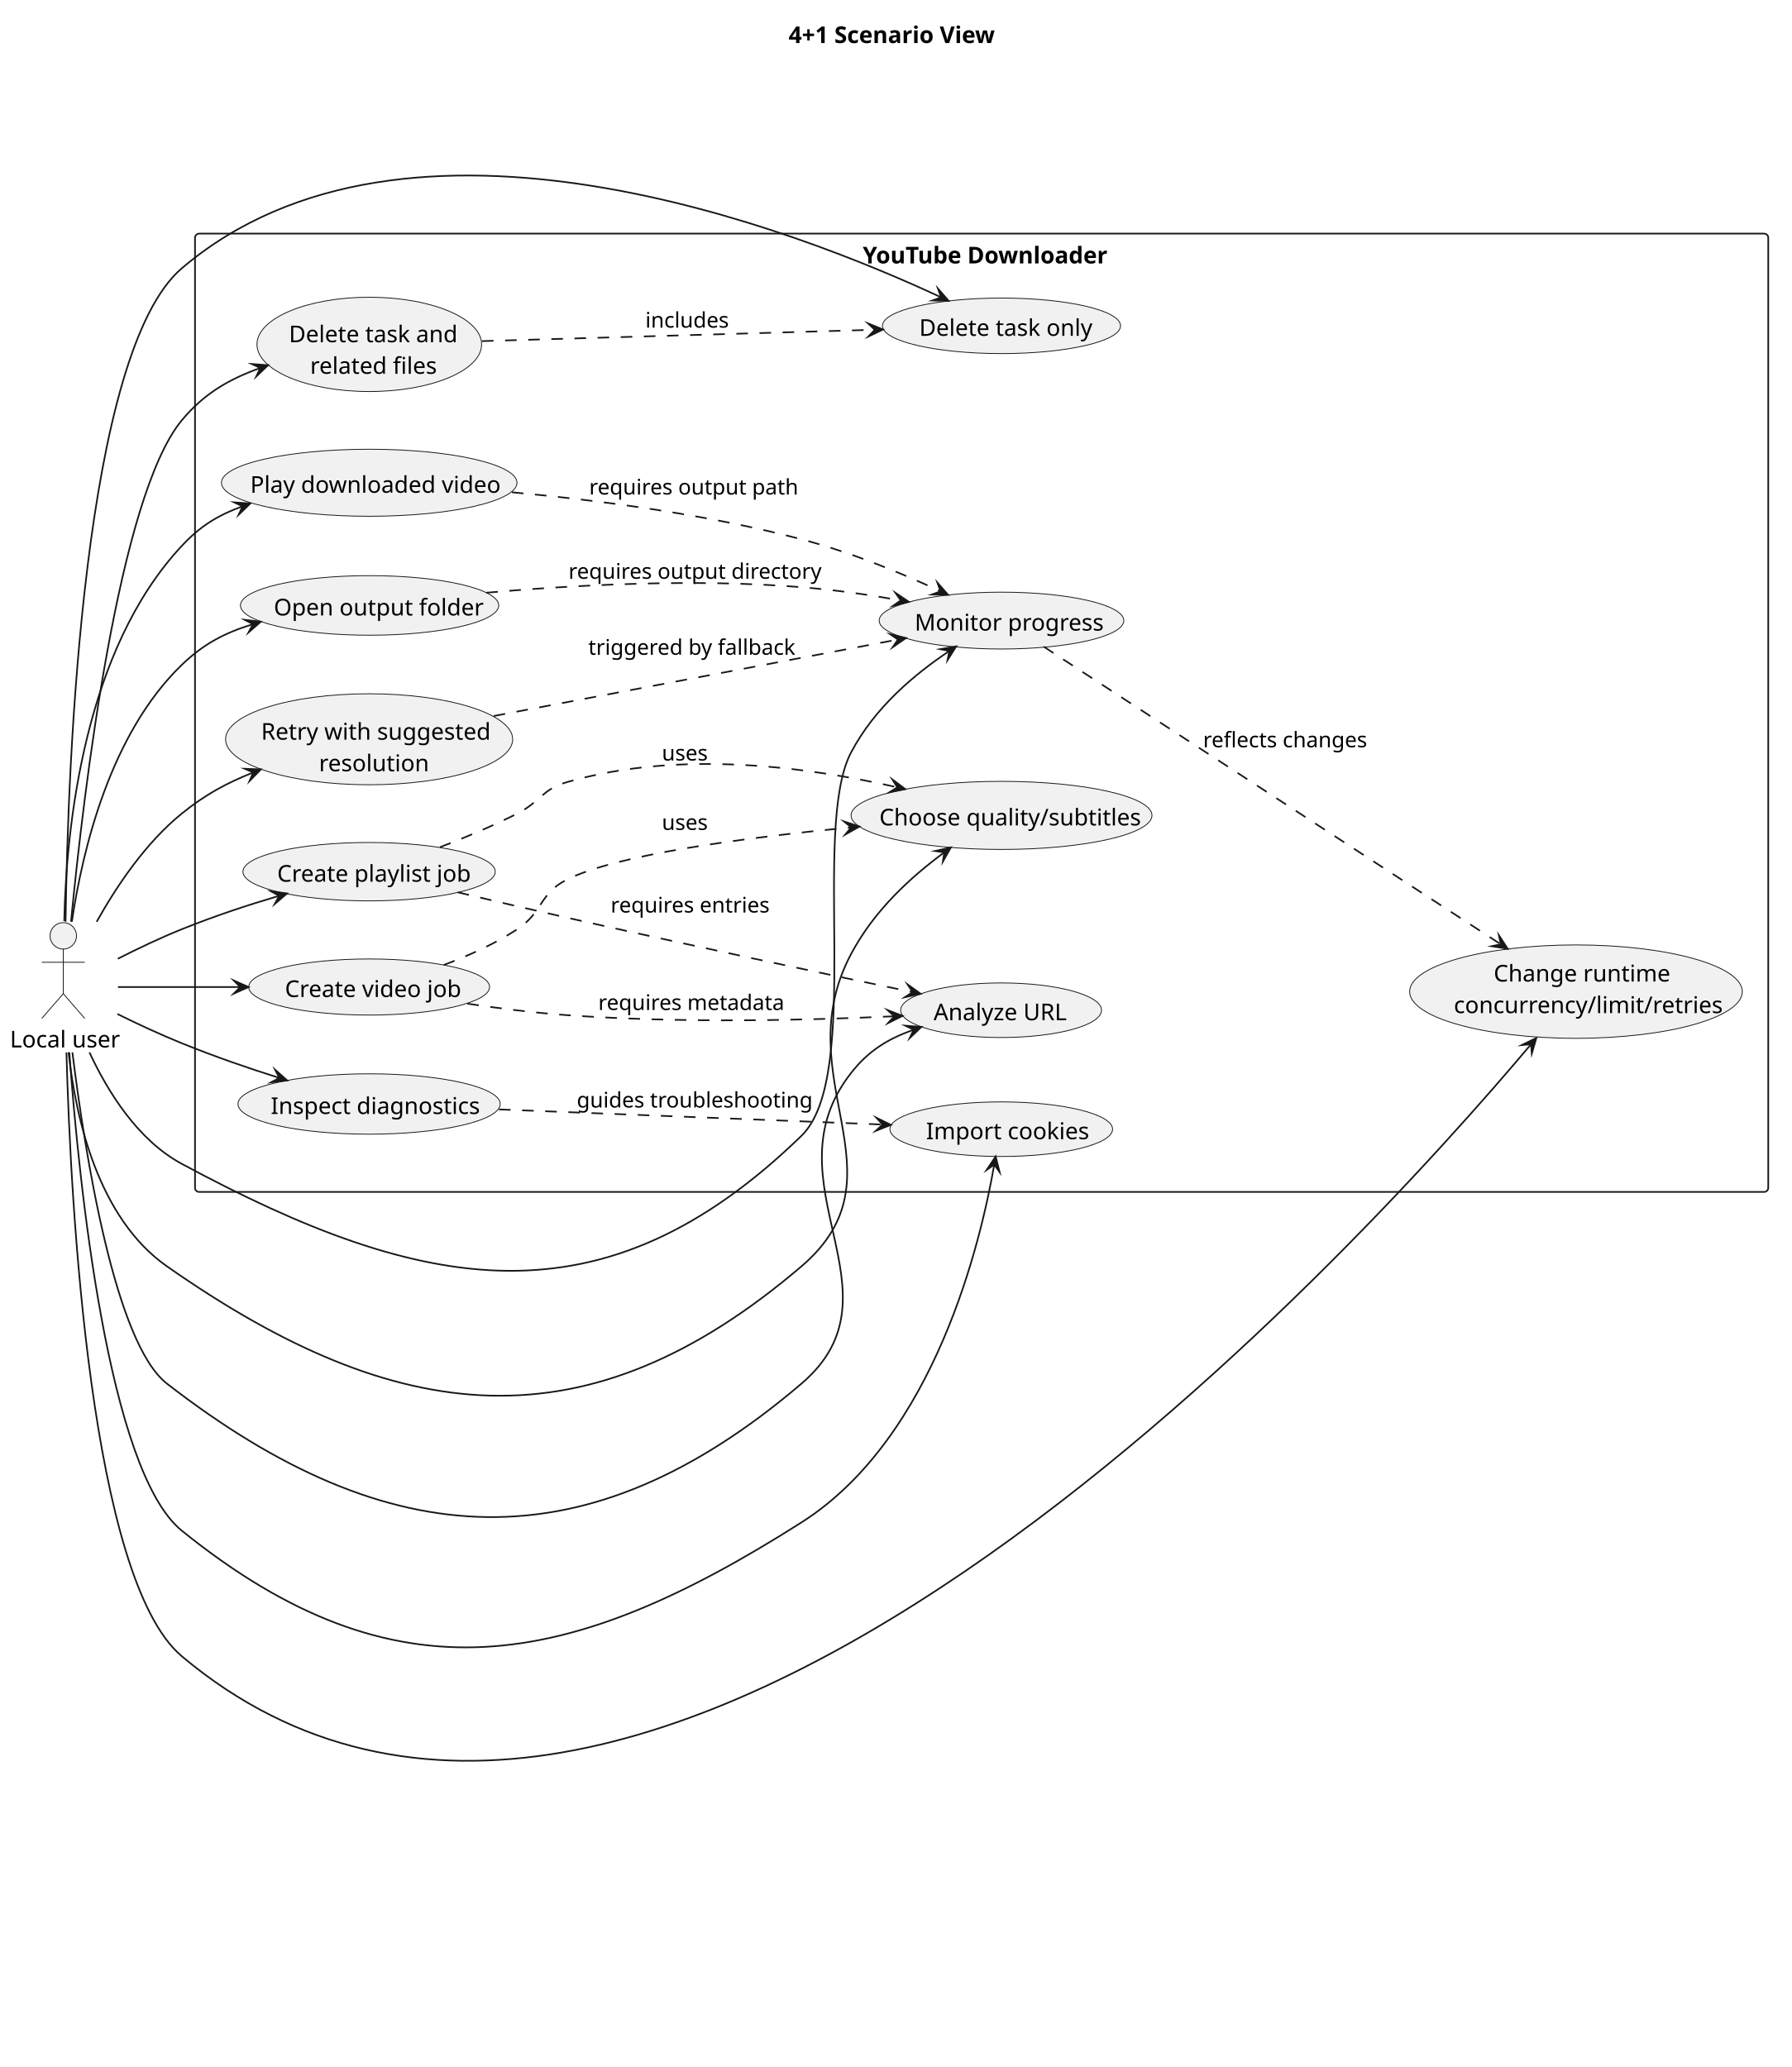
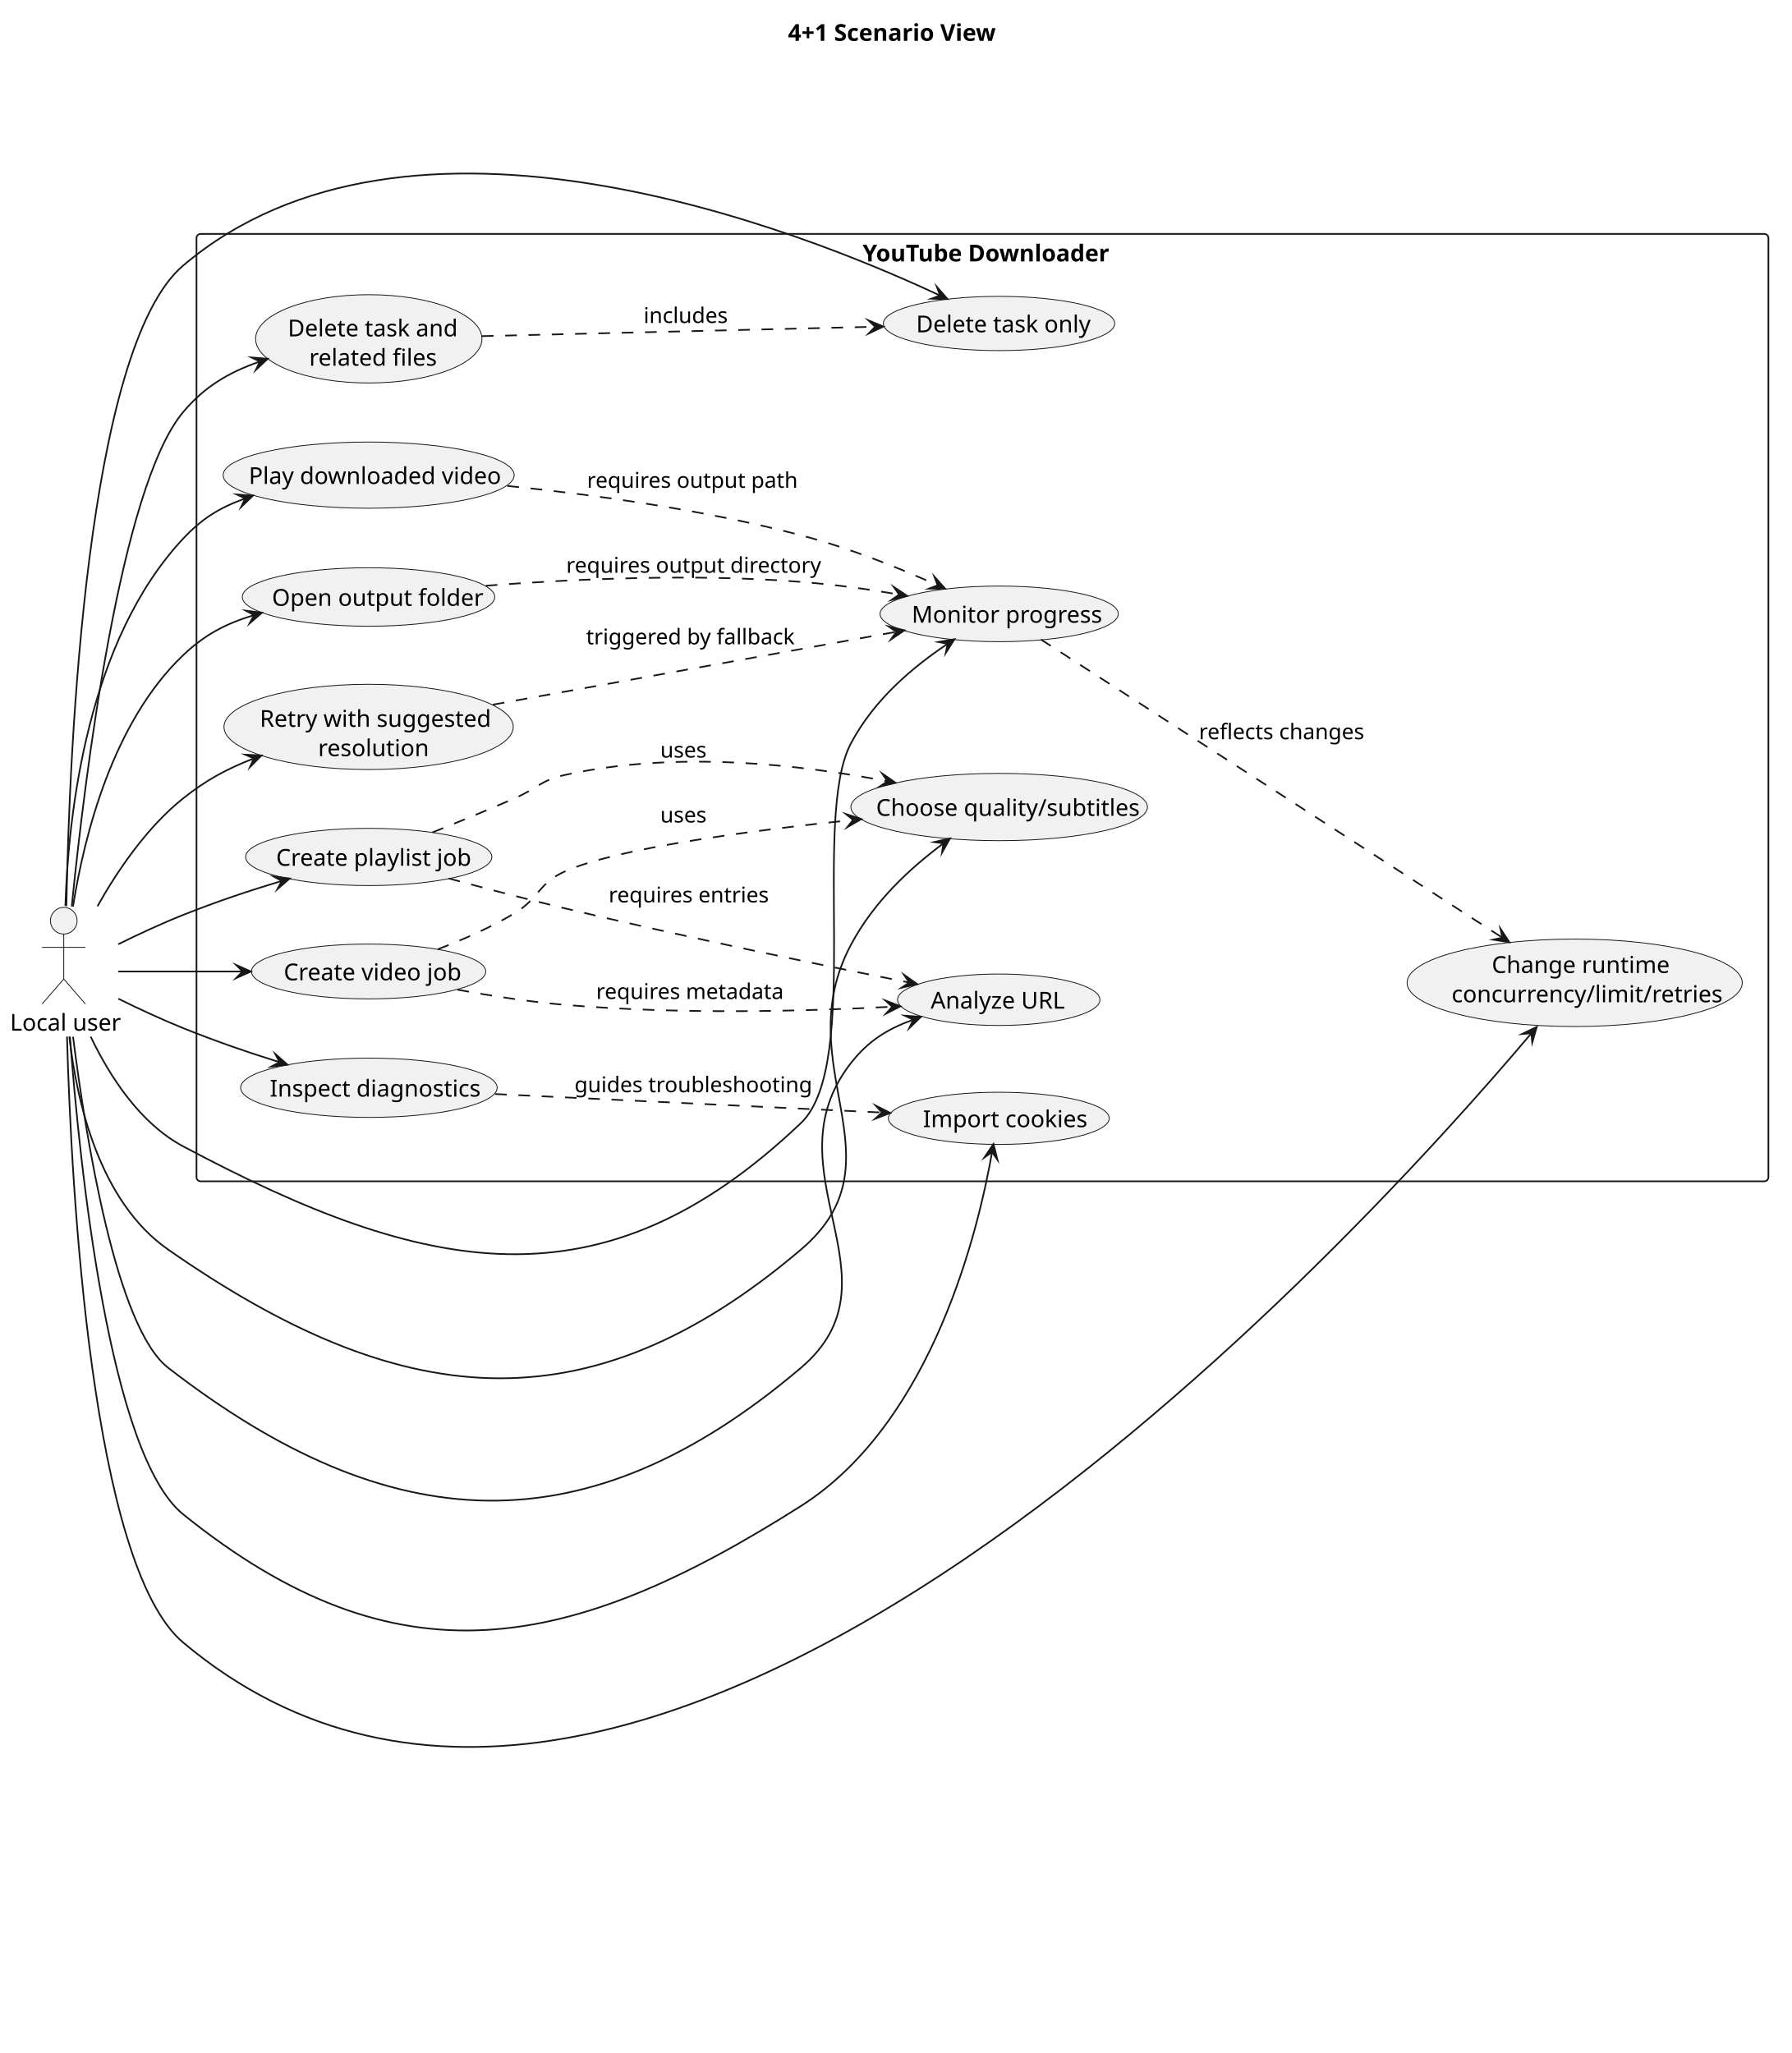
- <svg xmlns="http://www.w3.org/2000/svg" contentStyleType="text/css" data-diagram-type="DESCRIPTION" height="1251px" preserveAspectRatio="none" style="width:1084px;height:1251px;background:#FFFFFF;" version="1.1" viewBox="0 0 1084 1251" width="1084px" zoomAndPan="magnify">
+ <svg xmlns="http://www.w3.org/2000/svg" contentStyleType="text/css" data-diagram-type="DESCRIPTION" height="1233px" preserveAspectRatio="none" style="width:1076px;height:1233px;background:#FFFFFF;" version="1.1" viewBox="0 0 1076 1233" width="1076px" zoomAndPan="magnify">
  <defs />
  <g>
    <g class="title" data-source-line="1">
-       <text fill="#000000" font-family="sans-serif" font-size="14" font-weight="700" lengthAdjust="spacing" textLength="122.568" x="477.216" y="26.044">4+1 Scenario View</text>
+       <text fill="#000000" font-family="sans-serif" font-size="14" font-weight="700" lengthAdjust="spacing" textLength="122.568" x="473.216" y="24.533">4+1 Scenario View</text>
    </g>
    <g class="cluster" data-qualified-name="YouTube Downloader" data-source-line="7" id="ent0002">
-       <rect fill="none" height="580" rx="2.5" ry="2.5" style="stroke:#181818;stroke-width:1;" width="952" x="118" y="141.39" />
-       <text fill="#000000" font-family="sans-serif" font-size="14" font-weight="700" lengthAdjust="spacing" textLength="143.89" x="522.055" y="159.434">YouTube Downloader</text>
+       <rect fill="none" height="569" rx="2.5" ry="2.5" style="stroke:#181818;stroke-width:1;" width="944" x="118" y="140.479" />
+       <text fill="#000000" font-family="sans-serif" font-size="14" font-weight="700" lengthAdjust="spacing" textLength="143.89" x="518.055" y="157.013">YouTube Downloader</text>
    </g>
    <g class="entity" data-qualified-name="YouTube Downloader.Analyze" data-source-line="8" id="ent0003">
-       <ellipse cx="605.773" cy="611.41" fill="#F1F1F1" rx="60.773" ry="16.52" style="stroke:#181818;stroke-width:0.5;" />
-       <text fill="#000000" font-family="sans-serif" font-size="14" lengthAdjust="spacing" textLength="81.703" x="564.921" y="617.47">Analyze URL</text>
+       <ellipse cx="599.773" cy="600.431" fill="#F1F1F1" rx="60.773" ry="15.452" style="stroke:#181818;stroke-width:0.5;" />
+       <text fill="#000000" font-family="sans-serif" font-size="14" lengthAdjust="spacing" textLength="81.703" x="558.921" y="605.736">Analyze URL</text>
    </g>
    <g class="entity" data-qualified-name="YouTube Downloader.CreateVideo" data-source-line="9" id="ent0004">
-       <ellipse cx="223.381" cy="597.366" fill="#F1F1F1" rx="72.881" ry="16.976" style="stroke:#181818;stroke-width:0.5;" />
-       <text fill="#000000" font-family="sans-serif" font-size="14" lengthAdjust="spacing" textLength="101.951" x="172.406" y="603.426">Create video job</text>
+       <ellipse cx="221.354" cy="583.45" fill="#F1F1F1" rx="70.354" ry="16.471" style="stroke:#181818;stroke-width:0.5;" />
+       <text fill="#000000" font-family="sans-serif" font-size="14" lengthAdjust="spacing" textLength="101.951" x="170.379" y="588.755">Create video job</text>
    </g>
    <g class="entity" data-qualified-name="YouTube Downloader.CreatePlaylist" data-source-line="10" id="ent0005">
-       <ellipse cx="223.351" cy="527.56" fill="#F1F1F1" rx="76.351" ry="17.67" style="stroke:#181818;stroke-width:0.5;" />
-       <text fill="#000000" font-family="sans-serif" font-size="14" lengthAdjust="spacing" textLength="111.275" x="167.714" y="533.62">Create playlist job</text>
+       <ellipse cx="221.448" cy="514.669" fill="#F1F1F1" rx="73.948" ry="17.19" style="stroke:#181818;stroke-width:0.5;" />
+       <text fill="#000000" font-family="sans-serif" font-size="14" lengthAdjust="spacing" textLength="111.275" x="165.81" y="519.974">Create playlist job</text>
    </g>
    <g class="entity" data-qualified-name="YouTube Downloader.Options" data-source-line="11" id="ent0006">
-       <ellipse cx="606.038" cy="493.498" fill="#F1F1F1" rx="91.038" ry="20.608" style="stroke:#181818;stroke-width:0.5;" />
-       <text fill="#000000" font-family="sans-serif" font-size="14" lengthAdjust="spacing" textLength="147.861" x="532.107" y="499.558">Choose quality/subtitles</text>
+       <ellipse cx="600.045" cy="484.688" fill="#F1F1F1" rx="89.045" ry="20.209" style="stroke:#181818;stroke-width:0.5;" />
+       <text fill="#000000" font-family="sans-serif" font-size="14" lengthAdjust="spacing" textLength="147.861" x="526.115" y="489.993">Choose quality/subtitles</text>
    </g>
    <g class="entity" data-qualified-name="YouTube Downloader.Monitor" data-source-line="12" id="ent0007">
-       <ellipse cx="606.016" cy="375.593" fill="#F1F1F1" rx="74.016" ry="17.203" style="stroke:#181818;stroke-width:0.5;" />
-       <text fill="#000000" font-family="sans-serif" font-size="14" lengthAdjust="spacing" textLength="105.041" x="553.495" y="381.653">Monitor progress</text>
+       <ellipse cx="600.031" cy="368.685" fill="#F1F1F1" rx="71.531" ry="16.706" style="stroke:#181818;stroke-width:0.5;" />
+       <text fill="#000000" font-family="sans-serif" font-size="14" lengthAdjust="spacing" textLength="105.041" x="547.51" y="373.99">Monitor progress</text>
    </g>
    <g class="entity" data-qualified-name="YouTube Downloader.RuntimeSettings" data-source-line="13" id="ent0008">
-       <ellipse cx="953.649" cy="600.153" fill="#F1F1F1" rx="100.649" ry="28.262" style="stroke:#181818;stroke-width:0.5;" />
-       <text fill="#000000" font-family="sans-serif" font-size="14" lengthAdjust="spacing" textLength="99.613" x="903.843" y="594.043">Change runtime</text>
-       <text fill="#000000" font-family="sans-serif" font-size="14" lengthAdjust="spacing" textLength="147.814" x="879.742" y="613.163">concurrency/limit/retries</text>
+       <ellipse cx="945.649" cy="590.246" fill="#F1F1F1" rx="100.649" ry="26.266" style="stroke:#181818;stroke-width:0.5;" />
+       <text fill="#000000" font-family="sans-serif" font-size="14" lengthAdjust="spacing" textLength="99.613" x="895.843" y="584.343">Change runtime</text>
+       <text fill="#000000" font-family="sans-serif" font-size="14" lengthAdjust="spacing" textLength="147.814" x="871.742" y="601.952">concurrency/limit/retries</text>
    </g>
    <g class="entity" data-qualified-name="YouTube Downloader.ImportCookies" data-source-line="14" id="ent0009">
-       <ellipse cx="605.871" cy="683.41" fill="#F1F1F1" rx="67.371" ry="16.52" style="stroke:#181818;stroke-width:0.5;" />
-       <text fill="#000000" font-family="sans-serif" font-size="14" lengthAdjust="spacing" textLength="91.034" x="560.354" y="689.47">Import cookies</text>
+       <ellipse cx="599.823" cy="671.644" fill="#F1F1F1" rx="66.323" ry="15.665" style="stroke:#181818;stroke-width:0.5;" />
+       <text fill="#000000" font-family="sans-serif" font-size="14" lengthAdjust="spacing" textLength="91.034" x="554.306" y="676.949">Import cookies</text>
    </g>
    <g class="entity" data-qualified-name="YouTube Downloader.RetryResolution" data-source-line="15" id="ent0010">
-       <ellipse cx="223.368" cy="447.423" fill="#F1F1F1" rx="86.868" ry="27.532" style="stroke:#181818;stroke-width:0.5;" />
-       <text fill="#000000" font-family="sans-serif" font-size="14" lengthAdjust="spacing" textLength="130.731" x="158.003" y="447.672">Retry with suggested</text>
-       <text fill="#000000" font-family="sans-serif" font-size="14" lengthAdjust="spacing" textLength="60.703" x="193.016" y="466.792">resolution</text>
+       <ellipse cx="221.368" cy="436.573" fill="#F1F1F1" rx="86.868" ry="25.594" style="stroke:#181818;stroke-width:0.5;" />
+       <text fill="#000000" font-family="sans-serif" font-size="14" lengthAdjust="spacing" textLength="130.731" x="156.003" y="436.526">Retry with suggested</text>
+       <text fill="#000000" font-family="sans-serif" font-size="14" lengthAdjust="spacing" textLength="60.703" x="191.016" y="454.136">resolution</text>
    </g>
    <g class="entity" data-qualified-name="YouTube Downloader.Play" data-source-line="16" id="ent0011">
-       <ellipse cx="223.419" cy="292.174" fill="#F1F1F1" rx="89.419" ry="20.284" style="stroke:#181818;stroke-width:0.5;" />
-       <text fill="#000000" font-family="sans-serif" font-size="14" lengthAdjust="spacing" textLength="143.992" x="151.423" y="298.234">Play downloaded video</text>
+       <ellipse cx="221.389" cy="285.357" fill="#F1F1F1" rx="87.389" ry="19.878" style="stroke:#181818;stroke-width:0.5;" />
+       <text fill="#000000" font-family="sans-serif" font-size="14" lengthAdjust="spacing" textLength="143.992" x="149.393" y="290.662">Play downloaded video</text>
    </g>
    <g class="entity" data-qualified-name="YouTube Downloader.OpenFolder" data-source-line="17" id="ent0012">
-       <ellipse cx="223.648" cy="366.42" fill="#F1F1F1" rx="78.148" ry="18.03" style="stroke:#181818;stroke-width:0.5;" />
-       <text fill="#000000" font-family="sans-serif" font-size="14" lengthAdjust="spacing" textLength="115.972" x="165.662" y="372.48">Open output folder</text>
+       <ellipse cx="221.304" cy="358.54" fill="#F1F1F1" rx="75.804" ry="17.561" style="stroke:#181818;stroke-width:0.5;" />
+       <text fill="#000000" font-family="sans-serif" font-size="14" lengthAdjust="spacing" textLength="115.972" x="163.318" y="363.845">Open output folder</text>
    </g>
    <g class="entity" data-qualified-name="YouTube Downloader.DeleteTask" data-source-line="18" id="ent0013">
-       <ellipse cx="606.031" cy="197.196" fill="#F1F1F1" rx="72.031" ry="16.806" style="stroke:#181818;stroke-width:0.5;" />
-       <text fill="#000000" font-family="sans-serif" font-size="14" lengthAdjust="spacing" textLength="99.606" x="556.227" y="203.256">Delete task only</text>
+       <ellipse cx="599.971" cy="194.274" fill="#F1F1F1" rx="69.471" ry="16.294" style="stroke:#181818;stroke-width:0.5;" />
+       <text fill="#000000" font-family="sans-serif" font-size="14" lengthAdjust="spacing" textLength="99.606" x="550.168" y="199.578">Delete task only</text>
    </g>
    <g class="entity" data-qualified-name="YouTube Downloader.DeleteFiles" data-source-line="19" id="ent0014">
-       <ellipse cx="223.467" cy="208.428" fill="#F1F1F1" rx="67.967" ry="28.538" style="stroke:#181818;stroke-width:0.5;" />
-       <text fill="#000000" font-family="sans-serif" font-size="14" lengthAdjust="spacing" textLength="97.282" x="174.826" y="207.119">Delete task and</text>
-       <text fill="#000000" font-family="sans-serif" font-size="14" lengthAdjust="spacing" textLength="71.593" x="187.671" y="226.239">related files</text>
+       <ellipse cx="221.467" cy="203.499" fill="#F1F1F1" rx="67.967" ry="26.52" style="stroke:#181818;stroke-width:0.5;" />
+       <text fill="#000000" font-family="sans-serif" font-size="14" lengthAdjust="spacing" textLength="97.282" x="172.826" y="202.017">Delete task and</text>
+       <text fill="#000000" font-family="sans-serif" font-size="14" lengthAdjust="spacing" textLength="71.593" x="185.671" y="219.627">related files</text>
    </g>
    <g class="entity" data-qualified-name="YouTube Downloader.Diagnostics" data-source-line="20" id="ent0015">
-       <ellipse cx="223.349" cy="668.16" fill="#F1F1F1" rx="79.349" ry="18.27" style="stroke:#181818;stroke-width:0.5;" />
-       <text fill="#000000" font-family="sans-serif" font-size="14" lengthAdjust="spacing" textLength="119.068" x="163.815" y="674.22">Inspect diagnostics</text>
+       <ellipse cx="221.543" cy="653.288" fill="#F1F1F1" rx="77.043" ry="17.809" style="stroke:#181818;stroke-width:0.5;" />
+       <text fill="#000000" font-family="sans-serif" font-size="14" lengthAdjust="spacing" textLength="119.068" x="162.009" y="658.593">Inspect diagnostics</text>
    </g>
    <g class="entity" data-qualified-name="User" data-source-line="5" id="ent0001">
-       <ellipse cx="38.296" cy="566.39" fill="#F1F1F1" rx="8" ry="8" style="stroke:#181818;stroke-width:0.5;" />
-       <path d="M38.296,574.39 L38.296,601.39 M25.296,582.39 L51.296,582.39 M38.296,601.39 L25.296,616.39 M38.296,601.39 L51.296,616.39" fill="none" style="stroke:#181818;stroke-width:0.5;" />
-       <text fill="#000000" font-family="sans-serif" font-size="14" lengthAdjust="spacing" textLength="64.593" x="6" y="633.934">Local user</text>
+       <ellipse cx="38.296" cy="552.979" fill="#F1F1F1" rx="8" ry="8" style="stroke:#181818;stroke-width:0.5;" />
+       <path d="M38.296,560.979 L38.296,587.979 M25.296,568.979 L51.296,568.979 M38.296,587.979 L25.296,602.979 M38.296,587.979 L51.296,602.979" fill="none" style="stroke:#181818;stroke-width:0.5;" />
+       <text fill="#000000" font-family="sans-serif" font-size="14" lengthAdjust="spacing" textLength="64.593" x="6" y="619.013">Local user</text>
    </g>
    <g class="link" data-entity-1="ent0001" data-entity-2="ent0003" data-link-type="dependency" data-source-line="23" id="lnk16">
-       <path d="M43.81,636.91 C51.45,698.53 69.57,813 101,837.39 C235.83,942.03 355.16,948.16 485,837.39 C549.37,782.48 462.8,715.99 515,649.39 C525.57,635.91 537.104,628.838 552.884,623.178" fill="none" id="User-to-Analyze" style="stroke:#181818;stroke-width:1;" />
-       <polygon fill="#181818" points="557.59,621.49,547.768,620.764,552.884,623.178,550.469,628.294,557.59,621.49" style="stroke:#181818;stroke-width:1;stroke-linejoin:miter;stroke-miterlimit:10;" />
+       <path d="M43.87,622.669 C51.57,683.779 69.79,797.309 101,821.479 C234.53,924.889 352.28,930.819 481,821.479 C543.82,768.129 460.28,703.449 511,638.479 C521.45,625.099 532.842,618.062 548.422,612.382" fill="none" id="User-to-Analyze" style="stroke:#181818;stroke-width:1;" />
+       <polygon fill="#181818" points="553.12,610.669,543.294,609.994,548.422,612.382,546.034,617.51,553.12,610.669" style="stroke:#181818;stroke-width:1;stroke-linejoin:miter;stroke-miterlimit:10;" />
    </g>
    <g class="link" data-entity-1="ent0001" data-entity-2="ent0006" data-link-type="dependency" data-source-line="24" id="lnk17">
-       <path d="M41.49,636.91 C45.86,677.04 59.44,737.29 101,766.39 C240.8,864.29 355.21,877.21 485,766.39 C549.68,711.17 475.07,652.49 515,577.39 C529.15,550.78 550.991,530.975 571.381,515.885" fill="none" id="User-to-Options" style="stroke:#181818;stroke-width:1;" />
-       <polygon fill="#181818" points="575.4,512.91,565.786,515.049,571.381,515.885,570.545,521.479,575.4,512.91" style="stroke:#181818;stroke-width:1;stroke-linejoin:miter;stroke-miterlimit:10;" />
+       <path d="M41.64,622.549 C46.14,662.209 59.82,721.759 101,750.479 C239.53,847.089 352.28,859.819 481,750.479 C543.82,697.129 472.32,640.259 511,567.479 C525,541.149 546.537,521.485 566.517,506.535" fill="none" id="User-to-Options" style="stroke:#181818;stroke-width:1;" />
+       <polygon fill="#181818" points="570.52,503.539,560.918,505.729,566.517,506.535,565.71,512.134,570.52,503.539" style="stroke:#181818;stroke-width:1;stroke-linejoin:miter;stroke-miterlimit:10;" />
    </g>
    <g class="link" data-entity-1="ent0001" data-entity-2="ent0004" data-link-type="dependency" data-source-line="25" id="lnk18">
-       <path d="M71.38,597.39 C93.19,597.39 118.01,597.39 145.4,597.39" fill="none" id="User-to-CreateVideo" style="stroke:#181818;stroke-width:1;" />
-       <polygon fill="#181818" points="150.4,597.39,141.4,593.39,145.4,597.39,141.4,601.39,150.4,597.39" style="stroke:#181818;stroke-width:1;stroke-linejoin:miter;stroke-miterlimit:10;" />
+       <path d="M71.03,583.479 C93.01,583.479 118.2,583.479 145.71,583.479" fill="none" id="User-to-CreateVideo" style="stroke:#181818;stroke-width:1;" />
+       <polygon fill="#181818" points="150.71,583.479,141.71,579.479,145.71,583.479,141.71,587.479,150.71,583.479" style="stroke:#181818;stroke-width:1;stroke-linejoin:miter;stroke-miterlimit:10;" />
    </g>
    <g class="link" data-entity-1="ent0001" data-entity-2="ent0005" data-link-type="dependency" data-source-line="26" id="lnk19">
-       <path d="M71.3,580.26 C83.24,574.19 97.06,567.58 110,562.39 C130.51,554.17 148.937,548.084 168.937,542.144" fill="none" id="User-to-CreatePlaylist" style="stroke:#181818;stroke-width:1;" />
-       <polygon fill="#181818" points="173.73,540.72,163.964,539.448,168.937,542.144,166.241,547.117,173.73,540.72" style="stroke:#181818;stroke-width:1;stroke-linejoin:miter;stroke-miterlimit:10;" />
+       <path d="M71.01,567.099 C83.04,561.159 96.99,554.649 110,549.479 C130.67,541.269 149.294,535.077 169.234,529.047" fill="none" id="User-to-CreatePlaylist" style="stroke:#181818;stroke-width:1;" />
+       <polygon fill="#181818" points="174.02,527.599,164.247,526.376,169.234,529.047,166.563,534.033,174.02,527.599" style="stroke:#181818;stroke-width:1;stroke-linejoin:miter;stroke-miterlimit:10;" />
    </g>
    <g class="link" data-entity-1="ent0001" data-entity-2="ent0007" data-link-type="dependency" data-source-line="27" id="lnk20">
-       <path d="M54.14,636.96 C65.4,661.17 83.56,690.15 110,704.39 C256.88,783.51 365.27,803.58 485,687.39 C522.31,651.19 490.7,501.35 515,455.39 C529.56,427.85 553.509,408.058 574.459,393.988" fill="none" id="User-to-Monitor" style="stroke:#181818;stroke-width:1;" />
-       <polygon fill="#181818" points="578.61,391.2,568.909,392.897,574.459,393.988,573.369,399.538,578.61,391.2" style="stroke:#181818;stroke-width:1;stroke-linejoin:miter;stroke-miterlimit:10;" />
+       <path d="M54.46,622.599 C65.8,646.309 83.94,674.589 110,688.479 C255.61,766.099 361.46,788.229 481,674.479 C518.02,639.249 487.03,491.619 511,446.479 C525.27,419.619 548.586,400.382 569.056,386.672" fill="none" id="User-to-Monitor" style="stroke:#181818;stroke-width:1;" />
+       <polygon fill="#181818" points="573.21,383.889,563.506,385.574,569.056,386.672,567.958,392.221,573.21,383.889" style="stroke:#181818;stroke-width:1;stroke-linejoin:miter;stroke-miterlimit:10;" />
    </g>
    <g class="link" data-entity-1="ent0001" data-entity-2="ent0008" data-link-type="dependency" data-source-line="28" id="lnk21">
-       <path d="M40.2,636.97 C42.77,729.54 54.69,955.88 110,1002.39 C388.15,1236.3 822.249,755.765 926.449,632.025" fill="none" id="User-to-RuntimeSettings" style="stroke:#181818;stroke-width:1;" />
-       <polygon fill="#181818" points="929.67,628.2,920.813,632.508,926.449,632.025,926.933,637.661,929.67,628.2" style="stroke:#181818;stroke-width:1;stroke-linejoin:miter;stroke-miterlimit:10;" />
+       <path d="M40.23,622.529 C42.84,714.429 54.87,940.159 110,986.479 C386.25,1218.599 818.305,740.62 919.685,620.53" fill="none" id="User-to-RuntimeSettings" style="stroke:#181818;stroke-width:1;" />
+       <polygon fill="#181818" points="922.91,616.709,914.048,621.006,919.685,620.53,920.161,626.167,922.91,616.709" style="stroke:#181818;stroke-width:1;stroke-linejoin:miter;stroke-miterlimit:10;" />
    </g>
    <g class="link" data-entity-1="ent0001" data-entity-2="ent0009" data-link-type="dependency" data-source-line="29" id="lnk22">
-       <path d="M41.94,636.9 C47.76,716.22 65.42,890.36 110,926.39 C239.62,1031.18 344.35,1010.84 485,921.39 C566.22,869.74 593.825,749.837 601.635,704.837" fill="none" id="User-to-ImportCookies" style="stroke:#181818;stroke-width:1;" />
-       <polygon fill="#181818" points="602.49,699.91,597.01,708.094,601.635,704.837,604.892,709.462,602.49,699.91" style="stroke:#181818;stroke-width:1;stroke-linejoin:miter;stroke-miterlimit:10;" />
+       <path d="M42,622.639 C47.93,701.239 65.78,873.799 110,909.479 C238.34,1013.029 341.77,992.849 481,904.479 C561.01,853.699 588.171,735.465 595.761,691.945" fill="none" id="User-to-ImportCookies" style="stroke:#181818;stroke-width:1;" />
+       <polygon fill="#181818" points="596.62,687.019,591.133,695.198,595.761,691.945,599.014,696.573,596.62,687.019" style="stroke:#181818;stroke-width:1;stroke-linejoin:miter;stroke-miterlimit:10;" />
    </g>
    <g class="link" data-entity-1="ent0001" data-entity-2="ent0010" data-link-type="dependency" data-source-line="30" id="lnk23">
-       <path d="M58.5,557.89 C70.66,536.11 88.23,510 110,492.39 C123.99,481.08 136.537,474.166 153.227,467.496" fill="none" id="User-to-RetryResolution" style="stroke:#181818;stroke-width:1;" />
-       <polygon fill="#181818" points="157.87,465.64,148.028,465.266,153.227,467.496,150.997,472.694,157.87,465.64" style="stroke:#181818;stroke-width:1;stroke-linejoin:miter;stroke-miterlimit:10;" />
+       <path d="M58.52,544.279 C70.68,522.689 88.25,496.819 110,479.479 C123.76,468.509 135.999,461.88 152.399,455.51" fill="none" id="User-to-RetryResolution" style="stroke:#181818;stroke-width:1;" />
+       <polygon fill="#181818" points="157.06,453.699,147.222,453.229,152.399,455.51,150.119,460.687,157.06,453.699" style="stroke:#181818;stroke-width:1;stroke-linejoin:miter;stroke-miterlimit:10;" />
    </g>
    <g class="link" data-entity-1="ent0001" data-entity-2="ent0011" data-link-type="dependency" data-source-line="31" id="lnk24">
-       <path d="M38.87,557.44 C40.16,499.83 51.08,393.44 110,330.39 C121.12,318.49 131.392,312.033 146.782,306.423" fill="none" id="User-to-Play" style="stroke:#181818;stroke-width:1;" />
-       <polygon fill="#181818" points="151.48,304.71,141.654,304.034,146.782,306.423,144.394,311.55,151.48,304.71" style="stroke:#181818;stroke-width:1;stroke-linejoin:miter;stroke-miterlimit:10;" />
+       <path d="M39.26,544.129 C41.06,487.949 52.64,384.779 110,323.479 C121.23,311.479 131.708,304.969 147.228,299.359" fill="none" id="User-to-Play" style="stroke:#181818;stroke-width:1;" />
+       <polygon fill="#181818" points="151.93,297.659,142.106,296.957,147.228,299.359,144.826,304.481,151.93,297.659" style="stroke:#181818;stroke-width:1;stroke-linejoin:miter;stroke-miterlimit:10;" />
    </g>
    <g class="link" data-entity-1="ent0001" data-entity-2="ent0012" data-link-type="dependency" data-source-line="32" id="lnk25">
-       <path d="M43.5,557.8 C50,513.96 66.84,443.98 110,402.39 C123.07,389.8 135.772,383.082 153.042,377.762" fill="none" id="User-to-OpenFolder" style="stroke:#181818;stroke-width:1;" />
-       <polygon fill="#181818" points="157.82,376.29,148.041,375.117,153.042,377.762,150.396,382.762,157.82,376.29" style="stroke:#181818;stroke-width:1;stroke-linejoin:miter;stroke-miterlimit:10;" />
+       <path d="M43.83,544.479 C50.62,501.699 67.71,433.769 110,393.479 C122.97,381.129 135.485,374.591 152.555,369.411" fill="none" id="User-to-OpenFolder" style="stroke:#181818;stroke-width:1;" />
+       <polygon fill="#181818" points="157.34,367.959,147.566,366.745,152.555,369.411,149.889,374.4,157.34,367.959" style="stroke:#181818;stroke-width:1;stroke-linejoin:miter;stroke-miterlimit:10;" />
    </g>
    <g class="link" data-entity-1="ent0001" data-entity-2="ent0013" data-link-type="dependency" data-source-line="33" id="lnk26">
-       <path d="M39.68,557.82 C41.04,460.37 50.42,213.09 110,162.39 C246.63,46.12 483.999,140.066 569.489,179.946" fill="none" id="User-to-DeleteTask" style="stroke:#181818;stroke-width:1;" />
-       <polygon fill="#181818" points="574.02,182.06,567.555,174.63,569.489,179.946,564.173,181.88,574.02,182.06" style="stroke:#181818;stroke-width:1;stroke-linejoin:miter;stroke-miterlimit:10;" />
+       <path d="M39.86,544.199 C41.64,448.719 51.93,208.689 110,159.479 C245.55,44.609 480.652,138.229 564.502,177.489" fill="none" id="User-to-DeleteTask" style="stroke:#181818;stroke-width:1;" />
+       <polygon fill="#181818" points="569.03,179.609,562.575,172.171,564.502,177.489,559.183,179.416,569.03,179.609" style="stroke:#181818;stroke-width:1;stroke-linejoin:miter;stroke-miterlimit:10;" />
    </g>
    <g class="link" data-entity-1="ent0001" data-entity-2="ent0014" data-link-type="dependency" data-source-line="34" id="lnk27">
-       <path d="M42.97,557.87 C50.73,477.85 71.86,300.36 110,254.39 C123.27,238.4 138.281,229.58 157.511,222.72" fill="none" id="User-to-DeleteFiles" style="stroke:#181818;stroke-width:1;" />
-       <polygon fill="#181818" points="162.22,221.04,152.399,220.297,157.511,222.72,155.087,227.832,162.22,221.04" style="stroke:#181818;stroke-width:1;stroke-linejoin:miter;stroke-miterlimit:10;" />
+       <path d="M43.08,544.429 C50.99,465.839 72.35,292.239 110,247.479 C122.96,232.079 137.36,223.67 156.06,217.13" fill="none" id="User-to-DeleteFiles" style="stroke:#181818;stroke-width:1;" />
+       <polygon fill="#181818" points="160.78,215.479,150.964,214.675,156.06,217.13,153.605,222.226,160.78,215.479" style="stroke:#181818;stroke-width:1;stroke-linejoin:miter;stroke-miterlimit:10;" />
    </g>
    <g class="link" data-entity-1="ent0001" data-entity-2="ent0015" data-link-type="dependency" data-source-line="35" id="lnk28">
-       <path d="M71.04,613.7 C83.07,619.63 97.02,626.15 110,631.39 C130.59,639.7 149.063,646.081 169.053,652.411" fill="none" id="User-to-Diagnostics" style="stroke:#181818;stroke-width:1;" />
-       <polygon fill="#181818" points="173.82,653.92,166.447,647.39,169.053,652.411,164.032,655.016,173.82,653.92" style="stroke:#181818;stroke-width:1;stroke-linejoin:miter;stroke-miterlimit:10;" />
+       <path d="M71.03,599.809 C83.06,605.739 97.01,612.259 110,617.479 C130.22,625.609 148.269,631.793 167.909,637.953" fill="none" id="User-to-Diagnostics" style="stroke:#181818;stroke-width:1;" />
+       <polygon fill="#181818" points="172.68,639.449,165.29,632.939,167.909,637.953,162.895,640.573,172.68,639.449" style="stroke:#181818;stroke-width:1;stroke-linejoin:miter;stroke-miterlimit:10;" />
    </g>
    <g class="link" data-entity-1="ent0004" data-entity-2="ent0003" data-link-type="dependency" data-source-line="37" id="lnk29">
-       <path d="M282.79,607.44 C301.91,610.28 323.31,612.99 343,614.39 C412.65,619.36 487.975,617.52 541.135,615.07" fill="none" id="CreateVideo-to-Analyze" style="stroke:#181818;stroke-width:1;stroke-dasharray:7,7;" />
-       <polygon fill="#181818" points="546.13,614.84,536.955,611.259,541.135,615.07,537.324,619.25,546.13,614.84" style="stroke:#181818;stroke-width:1;stroke-linejoin:miter;stroke-miterlimit:10;" />
-       <text fill="#000000" font-family="sans-serif" font-size="13" lengthAdjust="spacing" textLength="104.781" x="362" y="611.288">requires metadata</text>
+       <path d="M274.74,594.399 C294.74,598.059 317.84,601.679 339,603.479 C408.16,609.379 483.037,607.37 535.807,604.62" fill="none" id="CreateVideo-to-Analyze" style="stroke:#181818;stroke-width:1;stroke-dasharray:7,7;" />
+       <polygon fill="#181818" points="540.8,604.359,531.604,600.833,535.807,604.62,532.02,608.822,540.8,604.359" style="stroke:#181818;stroke-width:1;stroke-linejoin:miter;stroke-miterlimit:10;" />
+       <text fill="#000000" font-family="sans-serif" font-size="13" lengthAdjust="spacing" textLength="104.781" x="358" y="599.975">requires metadata</text>
    </g>
    <g class="link" data-entity-1="ent0005" data-entity-2="ent0003" data-link-type="dependency" data-source-line="38" id="lnk30">
-       <path d="M276.95,540.04 C297.52,544.93 321.34,550.52 343,555.39 C417.65,572.19 499.645,589.5 552.225,600.46" fill="none" id="CreatePlaylist-to-Analyze" style="stroke:#181818;stroke-width:1;stroke-dasharray:7,7;" />
-       <polygon fill="#181818" points="557.12,601.48,549.126,595.728,552.225,600.46,547.493,603.559,557.12,601.48" style="stroke:#181818;stroke-width:1;stroke-linejoin:miter;stroke-miterlimit:10;" />
-       <text fill="#000000" font-family="sans-serif" font-size="13" lengthAdjust="spacing" textLength="89.597" x="369.5" y="552.288">requires entries</text>
+       <path d="M269.41,527.559 C290.6,533.309 316,539.989 339,545.479 C412.6,563.049 493.696,579.704 546.006,590.104" fill="none" id="CreatePlaylist-to-Analyze" style="stroke:#181818;stroke-width:1;stroke-dasharray:7,7;" />
+       <polygon fill="#181818" points="550.91,591.079,542.863,585.401,546.006,590.104,541.303,593.248,550.91,591.079" style="stroke:#181818;stroke-width:1;stroke-linejoin:miter;stroke-miterlimit:10;" />
+       <text fill="#000000" font-family="sans-serif" font-size="13" lengthAdjust="spacing" textLength="89.597" x="365.5" y="541.975">requires entries</text>
    </g>
    <g class="link" data-entity-1="ent0004" data-entity-2="ent0006" data-link-type="dependency" data-source-line="39" id="lnk31">
-       <path d="M268.55,584.01 C283.32,578.49 299.46,571.28 313,562.39 C328.76,552.04 326.16,540.87 343,532.39 C373.29,517.14 450.673,506.994 515.053,500.734" fill="none" id="CreateVideo-to-Options" style="stroke:#181818;stroke-width:1;stroke-dasharray:7,7;" />
-       <polygon fill="#181818" points="520.03,500.25,510.685,497.14,515.053,500.734,511.459,505.102,520.03,500.25" style="stroke:#181818;stroke-width:1;stroke-linejoin:miter;stroke-miterlimit:10;" />
-       <text fill="#000000" font-family="sans-serif" font-size="13" lengthAdjust="spacing" textLength="27.46" x="400.5" y="502.288">uses</text>
+       <path d="M262.92,570.109 C277.89,564.399 294.68,557.059 309,548.479 C323.89,539.559 323.17,530.589 339,523.479 C370.08,509.539 448.317,499.12 512.317,492.42" fill="none" id="CreateVideo-to-Options" style="stroke:#181818;stroke-width:1;stroke-dasharray:7,7;" />
+       <polygon fill="#181818" points="517.29,491.899,507.922,488.858,512.317,492.42,508.755,496.815,517.29,491.899" style="stroke:#181818;stroke-width:1;stroke-linejoin:miter;stroke-miterlimit:10;" />
+       <text fill="#000000" font-family="sans-serif" font-size="13" lengthAdjust="spacing" textLength="27.46" x="396.5" y="493.974">uses</text>
    </g>
    <g class="link" data-entity-1="ent0005" data-entity-2="ent0006" data-link-type="dependency" data-source-line="40" id="lnk32">
-       <path d="M266.19,512.76 C281.21,507 298.13,499.96 313,492.39 C327.07,485.24 327.84,477.79 343,473.39 C411.46,453.54 489.074,464.263 542.964,476.503" fill="none" id="CreatePlaylist-to-Options" style="stroke:#181818;stroke-width:1;stroke-dasharray:7,7;" />
-       <polygon fill="#181818" points="547.84,477.61,539.949,471.716,542.964,476.503,538.178,479.517,547.84,477.61" style="stroke:#181818;stroke-width:1;stroke-linejoin:miter;stroke-miterlimit:10;" />
-       <text fill="#000000" font-family="sans-serif" font-size="13" lengthAdjust="spacing" textLength="27.46" x="400.5" y="460.288">uses</text>
+       <path d="M259.72,499.919 C275.06,493.789 292.96,486.469 309,479.479 C322.49,473.609 324.64,468.669 339,465.479 C405.94,450.629 479.799,459.072 532.949,469.212" fill="none" id="CreatePlaylist-to-Options" style="stroke:#181818;stroke-width:1;stroke-dasharray:7,7;" />
+       <polygon fill="#181818" points="537.86,470.149,529.769,464.534,532.949,469.212,528.27,472.392,537.86,470.149" style="stroke:#181818;stroke-width:1;stroke-linejoin:miter;stroke-miterlimit:10;" />
+       <text fill="#000000" font-family="sans-serif" font-size="13" lengthAdjust="spacing" textLength="27.46" x="396.5" y="454.974">uses</text>
    </g>
    <g class="link" data-entity-1="ent0007" data-entity-2="ent0008" data-link-type="dependency" data-source-line="41" id="lnk33">
-       <path d="M631.57,391.39 C690.46,429.74 835.93,524.482 908.14,571.502" fill="none" id="Monitor-to-RuntimeSettings" style="stroke:#181818;stroke-width:1;stroke-dasharray:7,7;" />
-       <polygon fill="#181818" points="912.33,574.23,906.971,565.967,908.14,571.502,902.605,572.671,912.33,574.23" style="stroke:#181818;stroke-width:1;stroke-linejoin:miter;stroke-miterlimit:10;" />
-       <text fill="#000000" font-family="sans-serif" font-size="13" lengthAdjust="spacing" textLength="94.663" x="728" y="452.288">reflects changes</text>
+       <path d="M625.15,384.089 C684.02,422.139 831.081,517.186 902.231,563.165" fill="none" id="Monitor-to-RuntimeSettings" style="stroke:#181818;stroke-width:1;stroke-dasharray:7,7;" />
+       <polygon fill="#181818" points="906.43,565.879,901.042,557.635,902.231,563.165,896.7,564.354,906.43,565.879" style="stroke:#181818;stroke-width:1;stroke-linejoin:miter;stroke-miterlimit:10;" />
+       <text fill="#000000" font-family="sans-serif" font-size="13" lengthAdjust="spacing" textLength="94.663" x="720" y="443.974">reflects changes</text>
    </g>
    <g class="link" data-entity-1="ent0010" data-entity-2="ent0007" data-link-type="dependency" data-source-line="42" id="lnk34">
-       <path d="M298.77,433.34 C371.87,419.51 476.997,399.609 543.347,387.059" fill="none" id="RetryResolution-to-Monitor" style="stroke:#181818;stroke-width:1;stroke-dasharray:7,7;" />
-       <polygon fill="#181818" points="548.26,386.13,538.673,383.873,543.347,387.059,540.16,391.733,548.26,386.13" style="stroke:#181818;stroke-width:1;stroke-linejoin:miter;stroke-miterlimit:10;" />
-       <text fill="#000000" font-family="sans-serif" font-size="13" lengthAdjust="spacing" textLength="116.34" x="356" y="396.288">triggered by fallback</text>
+       <path d="M295.99,423.209 C368.43,410.129 472.61,391.308 538.23,379.458" fill="none" id="RetryResolution-to-Monitor" style="stroke:#181818;stroke-width:1;stroke-dasharray:7,7;" />
+       <polygon fill="#181818" points="543.15,378.569,533.582,376.232,538.23,379.458,535.004,384.105,543.15,378.569" style="stroke:#181818;stroke-width:1;stroke-linejoin:miter;stroke-miterlimit:10;" />
+       <text fill="#000000" font-family="sans-serif" font-size="13" lengthAdjust="spacing" textLength="116.34" x="352" y="386.974">triggered by fallback</text>
    </g>
    <g class="link" data-entity-1="ent0011" data-entity-2="ent0007" data-link-type="dependency" data-source-line="43" id="lnk35">
-       <path d="M309.75,297.94 C361.15,302.66 427.57,311.19 485,326.39 C516.11,334.63 545.375,346.844 569.145,357.884" fill="none" id="Play-to-Monitor" style="stroke:#181818;stroke-width:1;stroke-dasharray:7,7;" />
-       <polygon fill="#181818" points="573.68,359.99,567.202,352.571,569.145,357.884,563.832,359.827,573.68,359.99" style="stroke:#181818;stroke-width:1;stroke-linejoin:miter;stroke-miterlimit:10;" />
-       <text fill="#000000" font-family="sans-serif" font-size="13" lengthAdjust="spacing" textLength="115.635" x="356.5" y="299.288">requires output path</text>
+       <path d="M304.7,291.839 C356.01,297.049 423.07,306.149 481,321.479 C511.27,329.489 539.71,341.029 563.09,351.539" fill="none" id="Play-to-Monitor" style="stroke:#181818;stroke-width:1;stroke-dasharray:7,7;" />
+       <polygon fill="#181818" points="567.65,353.589,561.081,346.251,563.09,351.539,557.801,353.548,567.65,353.589" style="stroke:#181818;stroke-width:1;stroke-linejoin:miter;stroke-miterlimit:10;" />
+       <text fill="#000000" font-family="sans-serif" font-size="13" lengthAdjust="spacing" textLength="115.635" x="352.5" y="292.974">requires output path</text>
    </g>
    <g class="link" data-entity-1="ent0012" data-entity-2="ent0007" data-link-type="dependency" data-source-line="44" id="lnk36">
-       <path d="M294.25,358.73 C346.77,354.11 420.49,350.05 485,355.39 C506.36,357.16 524.726,359.801 545.056,363.391" fill="none" id="OpenFolder-to-Monitor" style="stroke:#181818;stroke-width:1;stroke-dasharray:7,7;" />
-       <polygon fill="#181818" points="549.98,364.26,541.813,358.756,545.056,363.391,540.422,366.634,549.98,364.26" style="stroke:#181818;stroke-width:1;stroke-linejoin:miter;stroke-miterlimit:10;" />
-       <text fill="#000000" font-family="sans-serif" font-size="13" lengthAdjust="spacing" textLength="140.182" x="344" y="350.288">requires output directory</text>
+       <path d="M291.72,351.779 C343.83,347.769 416.99,344.359 481,349.479 C501.99,351.159 519.961,353.659 539.951,357.069" fill="none" id="OpenFolder-to-Monitor" style="stroke:#181818;stroke-width:1;stroke-dasharray:7,7;" />
+       <polygon fill="#181818" points="544.88,357.909,536.681,352.453,539.951,357.069,535.336,360.339,544.88,357.909" style="stroke:#181818;stroke-width:1;stroke-linejoin:miter;stroke-miterlimit:10;" />
+       <text fill="#000000" font-family="sans-serif" font-size="13" lengthAdjust="spacing" textLength="140.182" x="340" y="343.974">requires output directory</text>
    </g>
    <g class="link" data-entity-1="ent0014" data-entity-2="ent0013" data-link-type="dependency" data-source-line="45" id="lnk37">
-       <path d="M291.65,206.45 C359.81,204.48 459.932,201.585 529.332,199.575" fill="none" id="DeleteFiles-to-DeleteTask" style="stroke:#181818;stroke-width:1;stroke-dasharray:7,7;" />
-       <polygon fill="#181818" points="534.33,199.43,525.218,195.692,529.332,199.575,525.45,203.689,534.33,199.43" style="stroke:#181818;stroke-width:1;stroke-linejoin:miter;stroke-miterlimit:10;" />
-       <text fill="#000000" font-family="sans-serif" font-size="13" lengthAdjust="spacing" textLength="47.696" x="390.5" y="198.288">includes</text>
+       <path d="M289.38,201.879 C357.31,200.259 457.011,197.879 525.521,196.239" fill="none" id="DeleteFiles-to-DeleteTask" style="stroke:#181818;stroke-width:1;stroke-dasharray:7,7;" />
+       <polygon fill="#181818" points="530.52,196.119,521.427,192.336,525.521,196.239,521.618,200.334,530.52,196.119" style="stroke:#181818;stroke-width:1;stroke-linejoin:miter;stroke-miterlimit:10;" />
+       <text fill="#000000" font-family="sans-serif" font-size="13" lengthAdjust="spacing" textLength="47.696" x="386.5" y="193.975">includes</text>
    </g>
    <g class="link" data-entity-1="ent0015" data-entity-2="ent0009" data-link-type="dependency" data-source-line="46" id="lnk38">
-       <path d="M301.96,671.45 C371.71,674.2 468.124,677.993 534.074,680.593" fill="none" id="Diagnostics-to-ImportCookies" style="stroke:#181818;stroke-width:1;stroke-dasharray:7,7;" />
-       <polygon fill="#181818" points="539.07,680.79,530.235,676.439,534.074,680.593,529.919,684.433,539.07,680.79" style="stroke:#181818;stroke-width:1;stroke-linejoin:miter;stroke-miterlimit:10;" />
-       <text fill="#000000" font-family="sans-serif" font-size="13" lengthAdjust="spacing" textLength="130.819" x="349" y="670.288">guides troubleshooting</text>
+       <path d="M297.33,657.059 C366.71,660.379 463.856,665.02 529.656,668.17" fill="none" id="Diagnostics-to-ImportCookies" style="stroke:#181818;stroke-width:1;stroke-dasharray:7,7;" />
+       <polygon fill="#181818" points="534.65,668.409,525.852,663.984,529.656,668.17,525.469,671.974,534.65,668.409" style="stroke:#181818;stroke-width:1;stroke-linejoin:miter;stroke-miterlimit:10;" />
+       <text fill="#000000" font-family="sans-serif" font-size="13" lengthAdjust="spacing" textLength="130.819" x="345" y="655.975">guides troubleshooting</text>
    </g>
  </g>
</svg>
